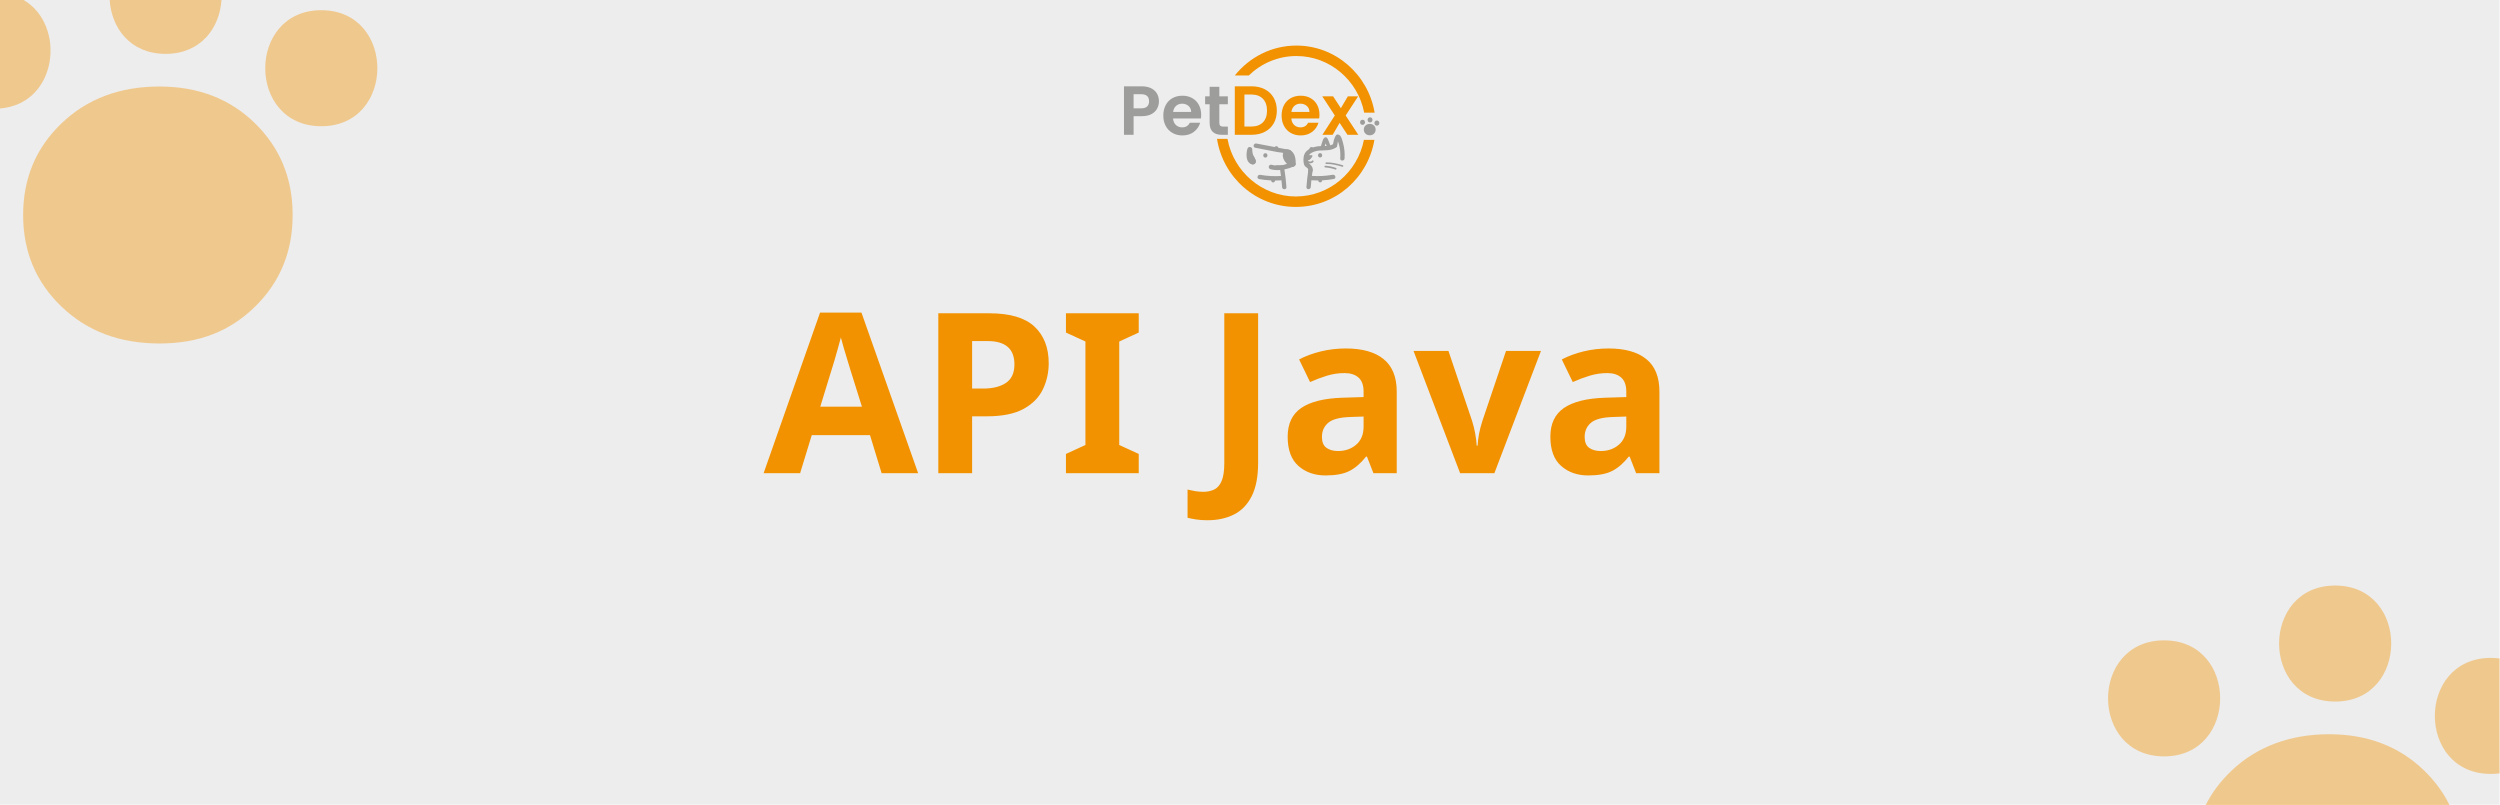
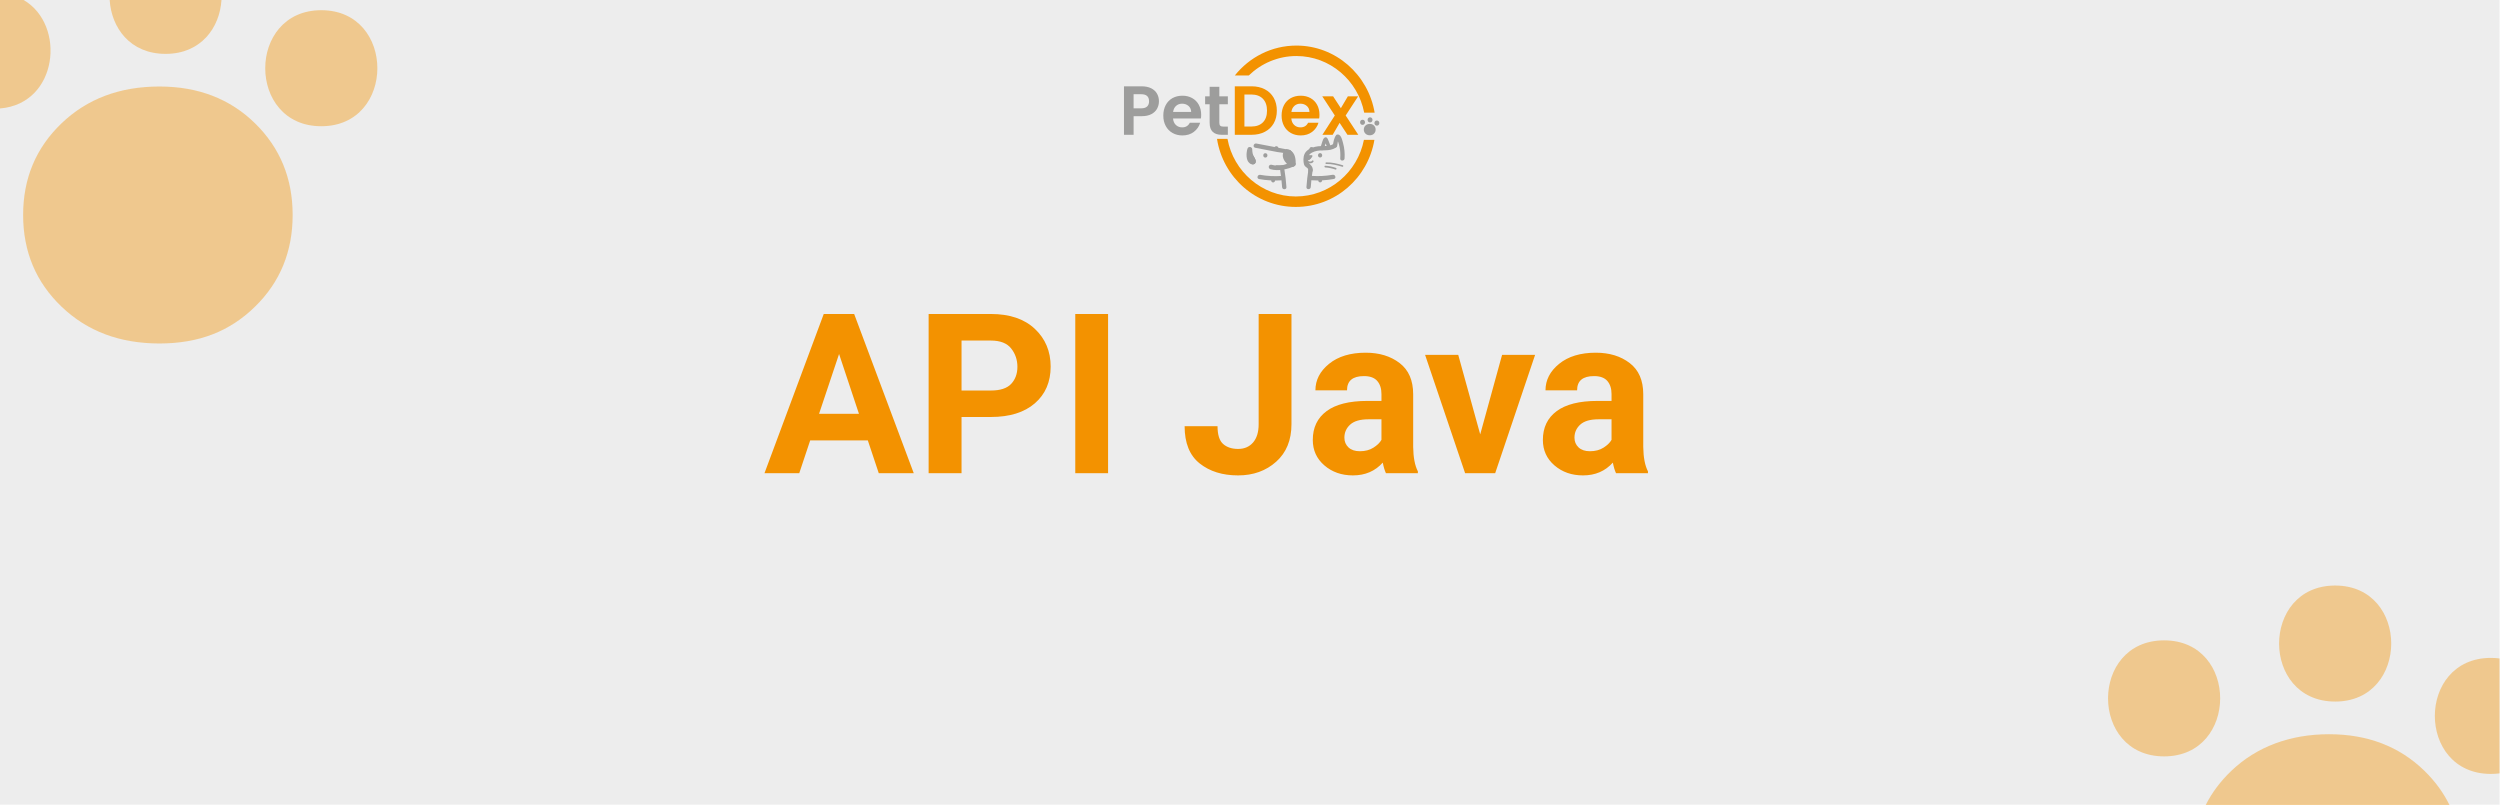
<svg xmlns="http://www.w3.org/2000/svg" id="Camada_1" data-name="Camada 1" viewBox="0 0 1920 618">
  <defs>
    <style>
      .cls-1, .cls-2, .cls-3 {
        fill: #f39200;
      }

      .cls-2 {
-         font-family: Poppins-SemiBold, Poppins;
+         font-family: Roboto, Poppins-SemiBold, Poppins;
        font-size: 172px;
        font-weight: 600;
      }

      .cls-4 {
        fill: #9d9d9c;
      }

      .cls-3 {
        opacity: .4;
      }

      .cls-5 {
        fill: #ededed;
      }
    </style>
  </defs>
  <rect class="cls-5" width="1919.67" height="618" />
  <g>
    <path class="cls-1" d="m959.05,57.98c9.53-9.25,22.42-14.95,36.61-14.95,25.74,0,47.24,18.73,52.04,43.48h8.02c-4.9-29.2-29.96-51.51-60.06-51.51-19.09,0-36.15,8.97-47.33,22.98h10.72Z" />
    <path class="cls-1" d="m1047.49,107.41c-4.83,24.75-26.45,43.48-52.32,43.48s-47.91-19.11-52.45-44.22h-8.06c4.62,29.57,29.99,52.25,60.51,52.25s55.45-22.3,60.38-51.51h-8.06Z" />
    <path class="cls-4" d="m888.68,83.41c-.93,1.74-2.39,3.15-4.38,4.22-1.99,1.07-4.49,1.6-7.52,1.6h-6.17v14.3h-7.39v-37.24h13.56c2.85,0,5.28.5,7.28,1.49,2,1,3.51,2.37,4.51,4.11,1,1.74,1.5,3.72,1.5,5.92,0,1.99-.47,3.86-1.4,5.6Zm-7.68-1.63c.98-.94,1.48-2.27,1.48-3.98,0-3.63-2-5.44-6.02-5.44h-5.86v10.83h5.86c2.04,0,3.55-.47,4.54-1.41Z" />
    <path class="cls-4" d="m922.26,90.99h-21.37c.18,2.13.91,3.81,2.22,5.02,1.3,1.21,2.9,1.81,4.8,1.81,2.74,0,4.7-1.19,5.86-3.57h7.97c-.84,2.85-2.46,5.18-4.85,7.02-2.39,1.83-5.33,2.75-8.81,2.75-2.81,0-5.34-.63-7.57-1.89-2.23-1.26-3.98-3.05-5.22-5.36-1.25-2.31-1.87-4.98-1.87-8s.62-5.74,1.85-8.06c1.23-2.31,2.95-4.09,5.17-5.34,2.22-1.24,4.77-1.87,7.65-1.87s5.27.61,7.47,1.81c2.2,1.21,3.9,2.93,5.12,5.15,1.21,2.22,1.82,4.78,1.82,7.66,0,1.07-.07,2.03-.21,2.88Zm-7.44-5.01c-.04-1.92-.72-3.46-2.06-4.62-1.34-1.16-2.97-1.73-4.91-1.73-1.83,0-3.37.56-4.62,1.68s-2.01,2.68-2.29,4.67h13.88Z" />
    <path class="cls-4" d="m936.45,80.1v14.3c0,1,.24,1.72.71,2.16.48.45,1.27.67,2.4.67h3.43v6.3h-4.64c-6.23,0-9.34-3.06-9.34-9.18v-14.25h-3.48v-6.14h3.48v-7.31h7.44v7.31h6.54v6.14h-6.54Z" />
    <path class="cls-1" d="m971.4,68.58c2.94,1.53,5.21,3.71,6.81,6.54,1.6,2.83,2.4,6.11,2.4,9.84s-.8,7-2.4,9.79c-1.6,2.79-3.87,4.95-6.81,6.48-2.94,1.53-6.34,2.29-10.21,2.29h-12.87v-37.24h12.87c3.87,0,7.27.76,10.21,2.29Zm-1.5,25.4c2.11-2.13,3.17-5.14,3.17-9.02s-1.06-6.91-3.17-9.1c-2.11-2.19-5.1-3.28-8.97-3.28h-5.22v24.6h5.22c3.87,0,6.86-1.07,8.97-3.2Z" />
    <path class="cls-1" d="m1013.11,90.99h-21.37c.18,2.13.91,3.81,2.22,5.02,1.3,1.21,2.9,1.81,4.8,1.81,2.74,0,4.7-1.19,5.86-3.57h7.97c-.84,2.85-2.46,5.18-4.85,7.02-2.39,1.83-5.33,2.75-8.81,2.75-2.81,0-5.34-.63-7.57-1.89-2.23-1.26-3.98-3.05-5.22-5.36-1.25-2.31-1.87-4.98-1.87-8s.62-5.74,1.85-8.06c1.23-2.31,2.95-4.09,5.17-5.34,2.22-1.24,4.77-1.87,7.65-1.87s5.27.61,7.47,1.81c2.2,1.21,3.9,2.93,5.12,5.15,1.21,2.22,1.82,4.78,1.82,7.66,0,1.07-.07,2.03-.21,2.88Zm-7.44-5.01c-.04-1.92-.72-3.46-2.06-4.62-1.34-1.16-2.97-1.73-4.91-1.73-1.83,0-3.37.56-4.62,1.68-1.25,1.12-2.01,2.68-2.3,4.67h13.88Z" />
    <path class="cls-1" d="m1034.85,103.53l-6.02-9.18-5.33,9.18h-7.91l9.55-14.83-9.66-14.73h8.34l5.96,9.12,5.38-9.12h7.91l-9.6,14.73,9.71,14.83h-8.34Z" />
    <path class="cls-4" d="m1048.69,102.65c-.86-.84-1.29-1.88-1.29-3.12s.43-2.29,1.29-3.12c.86-.84,1.96-1.25,3.3-1.25s2.37.42,3.22,1.25c.84.84,1.27,1.88,1.27,3.12s-.42,2.29-1.27,3.12c-.84.84-1.92,1.25-3.22,1.25s-2.44-.42-3.3-1.25Z" />
    <g>
      <path class="cls-4" d="m1046.44,95.91c2.51,0,2.52-3.95,0-3.95s-2.52,3.95,0,3.95h0Z" />
      <path class="cls-4" d="m1052.2,94.04c2.51,0,2.52-3.95,0-3.95s-2.52,3.95,0,3.95h0Z" />
      <path class="cls-4" d="m1057.44,96.5c2.51,0,2.52-3.95,0-3.95s-2.52,3.95,0,3.95h0Z" />
    </g>
    <g>
      <g>
        <path class="cls-4" d="m1013.84,120.96c2.14,0,2.14-3.36,0-3.36s-2.14,3.36,0,3.36h0Z" />
        <path class="cls-4" d="m1004.91,130c-.73,4.53-1.26,9.08-1.57,13.66-.15,2.16,3.18,2.15,3.33,0,.29-4.28.77-8.53,1.45-12.77.34-2.12-2.86-3.03-3.21-.89h0Z" />
        <path class="cls-4" d="m1007.23,138.44c5.78.39,11.47.04,17.17-.98,2.1-.38,1.21-3.62-.88-3.24-5.4.96-10.81,1.22-16.28.86-2.14-.14-2.13,3.22,0,3.36h0Z" />
        <path class="cls-4" d="m1032.63,121.71c.25-3.95-.07-7.9-1.14-11.72-.56-1.99-1.29-6.06-3.65-6.68-.54-.14-1.24-.02-1.62.43-1.61,1.96-2.13,4.99-2.48,7.44-.3,2.12,2.9,3.03,3.21.89.23-1.64.53-4.63,1.62-5.96l-1.62.43c-.81-.77-.68-.28.4,1.49l.41,1.13c.45,1.32.81,2.68,1.08,4.05.56,2.83.65,5.63.46,8.5-.14,2.16,3.19,2.15,3.33,0h0Z" />
        <path class="cls-4" d="m1021.69,111.67c-.38-1.08-.78-2.15-1.23-3.2-.37-.87-.69-1.93-1.36-2.62-.43-.45-1.19-.55-1.72-.22-1.06.64-1.46,1.97-1.83,3.1-.53,1.62-1.02,3.25-1.54,4.88-.56,1.77,2.19,2.52,2.74.76.37-1.17.74-2.35,1.11-3.52.16-.52.57-2.5.95-2.73l-1.72-.22c.46.48.77,1.69,1.01,2.27.3.75.58,1.52.85,2.28.6,1.73,3.35.99,2.74-.76h0Z" />
        <path class="cls-4" d="m1024.23,110.44c-3.63,2.5-7.78,1.4-11.87,1.89-3.26.39-7.07,1.59-9.32,4.15-1.89,2.15-2.22,5.18-1.9,7.94.13,1.11.32,2.17,1.01,3.09.94,1.25,2.85,1.41,2.61,3.5-.24,2.15,3.08,2.13,3.33,0,.23-2.07-.28-3.02-1.59-4.42-1.49-1.59-2.38-2.6-2.06-4.87.43-3.02,2.22-4.31,4.92-5.3,5.5-2,11.44.42,16.53-3.08,1.76-1.21.1-4.13-1.68-2.9h0Z" />
        <path class="cls-4" d="m1004.96,122.73c2.14,0,2.14-3.36,0-3.36s-2.14,3.36,0,3.36h0Z" />
        <path class="cls-4" d="m1007.23,116.29c2.14,0,2.14-3.36,0-3.36s-2.14,3.36,0,3.36h0Z" />
        <path class="cls-4" d="m1004.33,123.3c1.53-.57,2.84-1.71,3.57-3.2.2-.4-.04-.9-.51-.9-.99,0-1.98,0-2.97-.01-.31,0-.61.28-.59.6s.26.6.59.6c.99,0,1.98,0,2.97.01l-.51-.9c-.16.33-.35.64-.56.93.05-.07.02-.03-.01.02-.03.03-.05.06-.08.1-.06.07-.12.14-.18.21-.12.13-.25.26-.38.39-.07.06-.13.12-.2.18-.03.03-.06.05-.1.08-.05.05.07-.05-.02.01-.15.11-.29.21-.45.31s-.31.18-.47.26c-.07.04-.15.07-.22.1.13-.06-.02,0-.04.02-.05.02-.09.04-.14.05-.29.11-.52.41-.41.74.09.29.42.54.73.42h0Z" />
        <path class="cls-4" d="m1003.22,123.15c.12,1.45.94,1.92,2.28,2.18,1.25.25,2.54,0,3.24-1.16.45-.74-.7-1.41-1.14-.68-.37.62-1.1.66-1.74.55s-1.25-.17-1.31-.89c-.07-.85-1.4-.86-1.33,0h0Z" />
        <path class="cls-4" d="m1018.55,125.94c4.26-.12,8.31.97,12.36,2.14.76.22,1.08-.98.33-1.19-4.17-1.2-8.32-2.31-12.69-2.18-.79.02-.79,1.26,0,1.24h0Z" />
        <path class="cls-4" d="m1013.89,140.07c1.96,0,1.97-3.09,0-3.09s-1.97,3.09,0,3.09h0Z" />
        <path class="cls-4" d="m1025.99,128.93c-2.65-.93-5.37-1.48-8.17-1.67-.85-.06-.85,1.28,0,1.34,2.68.18,5.28.73,7.82,1.62.81.28,1.15-1.01.35-1.29h0Z" />
      </g>
      <g>
        <path class="cls-4" d="m963.98,113.48c5.73,1.11,11.47,2.22,17.2,3.32,2.18.42,7.14.46,8.49,2.54,1.04,1.6,1.01,5.63,1.34,7.55.25-.63.51-1.27.76-1.9-3.64,1.63-7.26,2.29-11.23,2.19-2.14-.05-2.14,3.31,0,3.36,4.56.11,8.74-.79,12.91-2.65.71-.32.88-1.22.76-1.9-.46-2.68-.44-6.44-1.82-8.83-1.11-1.92-3.09-2.19-5.1-2.6-7.46-1.53-14.96-2.89-22.44-4.34-2.09-.4-2.99,2.84-.88,3.24h0Z" />
        <path class="cls-4" d="m971.79,121.02c2.14,0,2.14-3.36,0-3.36s-2.14,3.36,0,3.36h0Z" />
        <path class="cls-4" d="m991,123.87c-.91-1.03-3.33-3.52-2.36-5.12-.48.28-.96.56-1.44.83-.58-.23-.66-.11-.24.36l.24.45c.28.56.53,1.13.8,1.7.52,1.12,1.04,2.24,1.55,3.36.91,1.96,3.77.25,2.87-1.7s-1.66-3.92-2.71-5.74c-.74-1.27-2.26-2.64-3.68-1.31-1.19,1.12-.95,3.44-.49,4.82.61,1.83,1.86,3.3,3.11,4.71,1.43,1.62,3.78-.77,2.35-2.38h0Z" />
        <path class="cls-4" d="m958.39,114.71c0,2.7.62,5.27,1.81,7.68.95,1.94,3.82.24,2.87-1.7-.93-1.88-1.36-3.89-1.35-5.99s-3.32-2.17-3.33,0h0Z" />
        <path class="cls-4" d="m989.12,118.19c2.72,1.58,2.69,5.05,2.71,7.84.01,2.16,3.34,2.17,3.33,0-.03-4.08-.51-8.51-4.36-10.75-1.86-1.08-3.54,1.82-1.68,2.9h0Z" />
        <path class="cls-4" d="m958.07,114.15c-1.01,3.17-1.35,8.87,1.56,11.16,1,.79,2.76,1.39,3.89.48,1.53-1.24.18-3.3-.39-4.67l-2.61,2.04.11-.11c.23,2.13,3.56,2.15,3.33,0-.1-.94-.32-1.66-1.08-2.27-1.52-1.21-3.36.24-2.61,2.04.03.06.52,1.53.65,1.2l1.16-1.17c-1.85.63-1.01-7.12-.79-7.81.66-2.07-2.55-2.95-3.21-.89h0Z" />
        <path class="cls-4" d="m983.2,130.95c.69,4.24,1.16,8.49,1.45,12.77.14,2.15,3.47,2.16,3.33,0-.31-4.58-.84-9.13-1.57-13.66-.35-2.13-3.55-1.23-3.21.89h0Z" />
        <path class="cls-4" d="m984.12,135.13c-5.47.37-10.88.1-16.28-.86-2.09-.37-2.99,2.87-.88,3.24,5.7,1.02,11.39,1.37,17.17.98,2.12-.14,2.14-3.51,0-3.36h0Z" />
        <path class="cls-4" d="m980.21,115.64c2.14,0,2.14-3.36,0-3.36s-2.14,3.36,0,3.36h0Z" />
        <path class="cls-4" d="m980.44,127.11c-.69,0-1.38-.05-2.06-.14l.46.06c-.76-.11-1.52-.27-2.26-.49-.87-.26-1.93.31-2.14,1.23s.28,1.88,1.21,2.16c1.54.46,3.17.69,4.78.7.44,0,.91-.2,1.23-.51s.53-.8.51-1.24c-.04-.95-.76-1.75-1.74-1.76h0Z" />
        <path class="cls-4" d="m977.75,140.12c1.96,0,1.97-3.09,0-3.09s-1.97,3.09,0,3.09h0Z" />
        <path class="cls-4" d="m959.77,121.45c.57,1.18.93,2.43,1.46,3.62.49,1.09,2.39,1.11,2.87,0,.68-1.58-.16-3.43-1.54-4.33-1.8-1.18-3.47,1.73-1.68,2.9-.09-.06.08.15.09.17.04.08.09.53.1.26l.23-.85-.07.15h2.87c-.2-.44-.34-1.09-.54-1.59-.28-.69-.6-1.36-.92-2.03-.4-.82-1.54-1.04-2.28-.6-.82.49-.99,1.48-.6,2.3h0Z" />
        <path class="cls-4" d="m964.05,122.6c-.24-.71-.52-1.36-1.01-1.93-.41-.47-.94-.83-1.46-1.16-.73-.47-1.87-.18-2.28.6-.44.83-.19,1.79.6,2.3.17.11.33.22.49.33.19.12-.18-.18-.03-.02.08.08.16.15.24.23.19.18.02-.03-.02-.03.03,0,.12.2.13.23.15.27-.04-.16.01.03.03.11.07.21.11.32.28.83,1.16,1.47,2.05,1.17.82-.27,1.46-1.18,1.16-2.07h0Z" />
        <path class="cls-4" d="m959.9,121.78c.29.47.61.93.86,1.42.07.14.13.27.18.4.17.45,0,.38.22.06l.99-.77c.24,0,.47.08.67.26-.6-.67-1.74-.62-2.35,0-.66.67-.61,1.7,0,2.38.57.63,1.4.8,2.21.68,1.02-.16,1.63-.99,1.7-2,.1-1.51-.87-2.9-1.62-4.12-1.13-1.83-4.01-.15-2.87,1.7h0Z" />
        <path class="cls-4" d="m980.7,130.63c1.1.03,2.19,0,3.29-.08.9-.07,1.66-.72,1.66-1.68,0-.86-.76-1.75-1.66-1.68-1.1.09-2.19.11-3.29.08-.9-.03-1.66.79-1.66,1.68,0,.93.76,1.65,1.66,1.68h0Z" />
        <path class="cls-4" d="m980.7,128.82c.79.03,1.59.06,2.38-.02s1.6-.23,2.39-.37c1.52-.28,3.01-.66,4.43-1.3.41-.19.51-.79.3-1.16-.25-.43-.73-.49-1.14-.3-1.27.58-2.66.88-4.03,1.13-.67.12-1.35.27-2.03.32-.76.06-1.53.04-2.29,0-1.08-.04-1.08,1.65,0,1.69h0Z" />
        <path class="cls-4" d="m993.23,126.08c-.19.09-.38.17-.57.26l.21-.09c-.18.08-.36.15-.54.22-.11.03-.21.08-.3.16-.09.06-.17.14-.22.25-.06.1-.1.21-.1.33-.03.12-.02.23.02.35.07.21.2.42.4.52s.45.17.67.09c.44-.17.88-.36,1.31-.56.1-.06.18-.13.24-.23.08-.08.13-.18.16-.3.04-.12.04-.23.02-.35,0-.12-.04-.23-.1-.33-.12-.19-.3-.35-.52-.4l-.23-.03c-.16,0-.3.04-.44.12h0Z" />
        <path class="cls-4" d="m993.01,127.11c1.12,0,1.12-1.76,0-1.76s-1.12,1.76,0,1.76h0Z" />
        <path class="cls-4" d="m992.78,126.92c1.14,0,1.14-1.79,0-1.79s-1.14,1.79,0,1.79h0Z" />
        <path class="cls-4" d="m990.98,115.37c-.94-.5-1.97-.77-3.04-.81-.45-.02-.89.42-.87.88.02.49.38.86.87.88.2,0,.4.02.61.05l-.23-.03c.53.07,1.04.21,1.53.42l-.21-.09c.16.07.31.14.47.22.4.21.96.12,1.19-.32.21-.4.12-.98-.31-1.2h0Z" />
        <path class="cls-4" d="m993.86,126.64c1.14,0,1.14-1.79,0-1.79s-1.14,1.79,0,1.79h0Z" />
        <path class="cls-4" d="m993.09,127.63c.15.05.27.04.41.02.16-.02.22-.04.39-.12.06-.03.11-.07.17-.11.11-.08.22-.16.32-.25s.18-.2.25-.31.13-.25.17-.37.06-.28.07-.41.01-.27,0-.41c-.01-.23-.09-.45-.25-.62-.08-.09-.17-.15-.28-.18-.1-.05-.22-.08-.33-.08-.22.01-.46.08-.61.26s-.26.39-.25.62c0,.14,0,.27,0,.41l.03-.23c-.01.07-.03.14-.05.21l.09-.21c-.02.05-.05.1-.08.14l.14-.18c-.05.07-.11.12-.18.17l.18-.14c-.08.06-.16.13-.25.17l.21-.09s-.03.01-.05.01l.23-.03s-.02,0-.03,0l.23.03s-.02,0-.03,0c-.12-.04-.23-.04-.35-.02-.12,0-.22.04-.32.1-.1.06-.18.13-.24.23-.08.08-.13.18-.16.3-.05.22-.04.48.09.68l.14.18c.11.11.24.18.38.23h0Z" />
      </g>
    </g>
  </g>
  <path class="cls-3" d="m122.47,66.44c-30.5,0-55.56,9.43-75.22,28.27-19.67,18.87-29.49,42.33-29.49,70.41s9.82,51.56,29.49,70.39c19.65,18.87,44.72,28.29,75.22,28.29s54.15-9.42,73.41-28.29c19.25-18.83,28.88-42.3,28.88-70.39s-9.63-51.54-28.88-70.41c-19.25-18.83-43.73-28.27-73.41-28.27Z" />
  <path class="cls-3" d="m0,83.3C44.75,79.71,50.85,19,18.14,0H0v83.3Z" />
  <path class="cls-3" d="m127.16,41.38c27.31,0,41.62-20.21,42.94-41.38h-85.87c1.29,21.17,15.59,41.38,42.94,41.38Z" />
  <path class="cls-3" d="m246.74,7.83c-57.35,0-57.44,89.12,0,89.12s57.44-89.12,0-89.12Z" />
  <path class="cls-3" d="m1834.77,618.26h46.45c-4.68-9.51-11.03-18.22-19.09-26.11-19.25-18.83-43.73-28.27-73.41-28.27s-55.56,9.43-75.22,28.27c-8.23,7.9-14.73,16.6-19.52,26.11h140.77Z" />
  <path class="cls-3" d="m1662.05,580.91c57.35,0,57.44-89.12,0-89.12s-57.44,89.12,0,89.12Z" />
  <path class="cls-3" d="m1793.42,538.81c57.35,0,57.44-89.12,0-89.12s-57.44,89.12,0,89.12Z" />
  <path class="cls-3" d="m1919.67,505.7c-2.13-.28-4.35-.44-6.67-.44-57.35,0-57.44,89.12,0,89.12,2.32,0,4.54-.16,6.67-.44v-88.24Z" />
  <text class="cls-2" transform="translate(586.45 363.42)">
    <tspan x="0" y="0">API Java</tspan>
  </text>
</svg>
